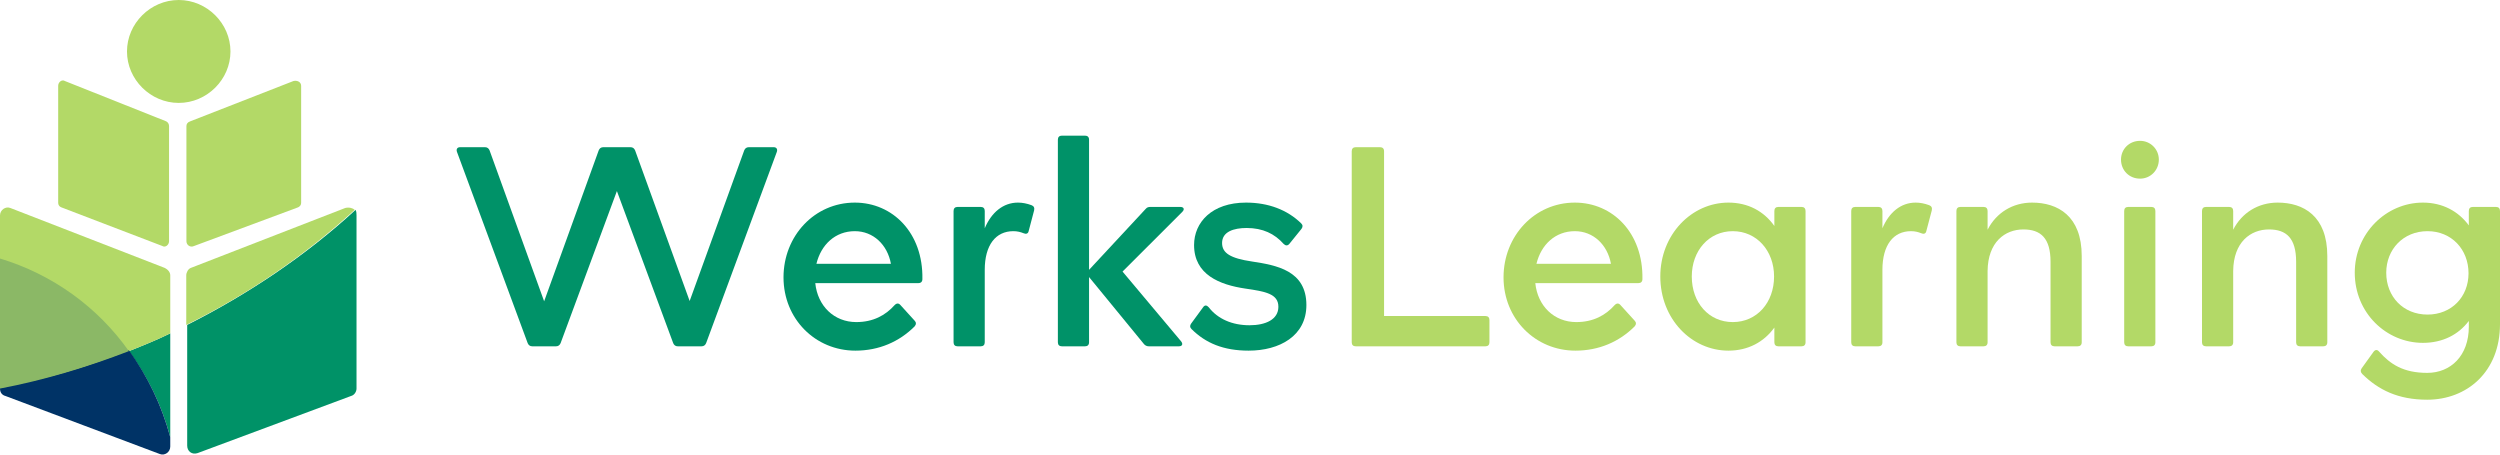
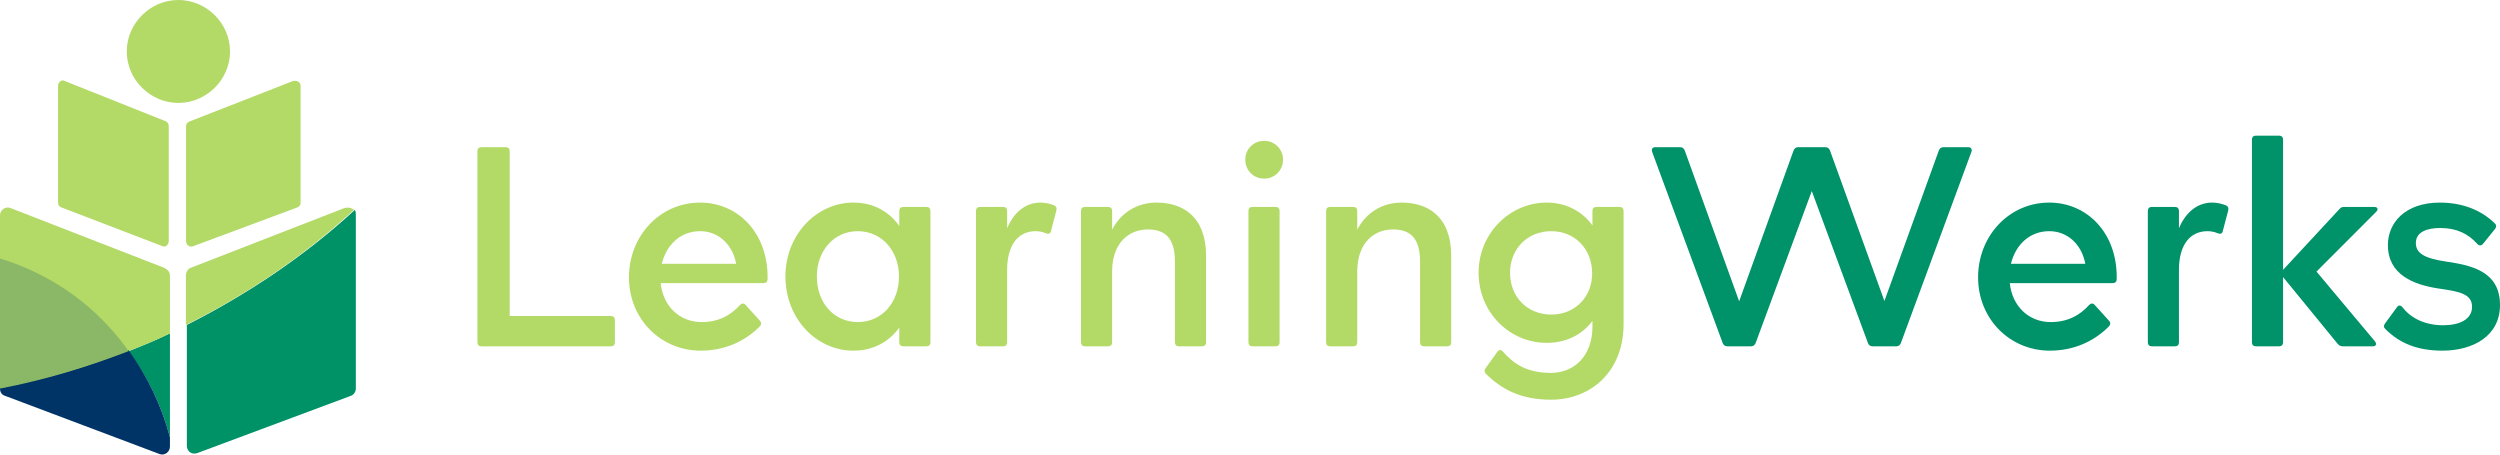
- <svg xmlns="http://www.w3.org/2000/svg" width="275" height="50" viewBox="0 0 275 50" fill="none">
-   <path d="M75.862 33.111L81.865 16.54C81.96 16.317 82.119 16.191 82.373 16.191H85.105C85.422 16.191 85.549 16.413 85.454 16.698L77.673 37.746C77.578 37.968 77.419 38.095 77.165 38.095H74.56C74.306 38.095 74.147 37.968 74.052 37.746L67.859 21.016L61.666 37.746C61.57 37.968 61.411 38.095 61.157 38.095H58.553C58.299 38.095 58.14 37.968 58.045 37.746L50.263 16.698C50.168 16.413 50.295 16.191 50.613 16.191H53.344C53.598 16.191 53.757 16.317 53.852 16.54L59.855 33.143L65.858 16.54C65.953 16.317 66.112 16.191 66.366 16.191H69.352C69.606 16.191 69.764 16.317 69.86 16.54L75.862 33.111Z" fill="#009268" />
-   <path d="M94.031 22.286C98.192 22.286 101.558 25.619 101.463 30.698C101.463 30.984 101.304 31.143 101.018 31.143H89.68C89.934 33.651 91.744 35.429 94.19 35.429C96.032 35.429 97.398 34.698 98.414 33.556C98.636 33.333 98.859 33.333 99.049 33.556L100.606 35.27C100.796 35.46 100.796 35.682 100.606 35.905C98.922 37.587 96.699 38.571 94.095 38.571C89.68 38.571 86.186 35.079 86.186 30.508C86.186 25.968 89.585 22.286 94.031 22.286ZM94.031 25.429C91.871 25.429 90.315 26.921 89.807 29.016H98.001C97.62 26.921 96.064 25.429 94.031 25.429Z" fill="#009268" />
-   <path d="M111.975 22.286C112.451 22.286 112.959 22.381 113.468 22.571C113.722 22.667 113.817 22.857 113.753 23.143L113.15 25.429C113.086 25.714 112.864 25.778 112.578 25.651C112.261 25.524 111.911 25.429 111.467 25.429C109.529 25.429 108.322 26.952 108.322 29.683V37.651C108.322 37.937 108.164 38.095 107.878 38.095H105.337C105.051 38.095 104.892 37.937 104.892 37.651V23.206C104.892 22.921 105.051 22.762 105.337 22.762H107.878C108.164 22.762 108.322 22.921 108.322 23.206V25.111C109.053 23.365 110.355 22.286 111.975 22.286Z" fill="#009268" />
-   <path d="M126.021 22.984C126.18 22.794 126.339 22.762 126.561 22.762H129.833C130.214 22.762 130.341 23.016 130.055 23.302L123.48 29.873L129.928 37.556C130.15 37.841 130.055 38.095 129.674 38.095H126.371C126.148 38.095 125.958 38 125.831 37.841L119.796 30.476V37.651C119.796 37.937 119.637 38.095 119.352 38.095H116.811C116.525 38.095 116.366 37.937 116.366 37.651V15.365C116.366 15.079 116.525 14.921 116.811 14.921H119.352C119.637 14.921 119.796 15.079 119.796 15.365V29.683L126.021 22.984Z" fill="#009268" />
-   <path d="M137.351 38.571C134.588 38.571 132.619 37.746 131.062 36.191C130.872 36 130.872 35.809 131.03 35.587L132.333 33.809C132.523 33.524 132.746 33.556 132.968 33.809C133.952 35.079 135.54 35.778 137.446 35.778C139.225 35.778 140.622 35.143 140.622 33.746C140.622 32.318 139.193 32.063 137.001 31.746C134.175 31.333 131.348 30.222 131.348 26.952C131.348 24.476 133.285 22.286 137.065 22.286C139.511 22.286 141.607 23.079 143.131 24.571C143.322 24.762 143.322 24.952 143.163 25.175L141.829 26.825C141.639 27.048 141.416 27.048 141.194 26.825C140.209 25.714 138.907 25.079 137.129 25.079C135.699 25.079 134.429 25.492 134.429 26.73C134.429 27.841 135.35 28.413 137.7 28.762C140.4 29.175 143.703 29.746 143.703 33.556C143.703 36.952 140.749 38.571 137.351 38.571Z" fill="#009268" />
-   <path d="M151.802 16.191C152.088 16.191 152.247 16.349 152.247 16.635V34.762H163.395C163.681 34.762 163.839 34.921 163.839 35.206V37.651C163.839 37.937 163.681 38.095 163.395 38.095H149.134C148.848 38.095 148.69 37.937 148.69 37.651V16.635C148.69 16.349 148.848 16.191 149.134 16.191H151.802Z" fill="#B3D967" />
-   <path d="M173.234 22.286C177.395 22.286 180.761 25.619 180.666 30.698C180.666 30.984 180.507 31.143 180.222 31.143H168.883C169.137 33.651 170.947 35.429 173.393 35.429C175.235 35.429 176.601 34.698 177.617 33.556C177.839 33.333 178.062 33.333 178.252 33.556L179.809 35.27C179.999 35.46 179.999 35.682 179.809 35.905C178.125 37.587 175.902 38.571 173.298 38.571C168.883 38.571 165.389 35.079 165.389 30.508C165.389 25.968 168.788 22.286 173.234 22.286ZM173.234 25.429C171.074 25.429 169.518 26.921 169.01 29.016H177.204C176.823 26.921 175.267 25.429 173.234 25.429Z" fill="#B3D967" />
-   <path d="M195.18 24.857V23.206C195.18 22.921 195.339 22.762 195.624 22.762H198.165C198.451 22.762 198.61 22.921 198.61 23.206V37.651C198.61 37.937 198.451 38.095 198.165 38.095H195.624C195.339 38.095 195.18 37.937 195.18 37.651V36.032C194.036 37.619 192.29 38.571 190.13 38.571C186.064 38.571 182.634 35.079 182.634 30.413C182.634 25.809 186.064 22.286 190.13 22.286C192.29 22.286 194.036 23.238 195.18 24.857ZM190.606 35.429C193.242 35.429 195.148 33.302 195.148 30.413C195.148 27.587 193.242 25.429 190.606 25.429C187.97 25.429 186.096 27.587 186.096 30.413C186.096 33.302 187.97 35.429 190.606 35.429Z" fill="#B3D967" />
-   <path d="M210.718 22.286C211.195 22.286 211.703 22.381 212.211 22.571C212.465 22.667 212.56 22.857 212.497 23.143L211.893 25.429C211.83 25.714 211.607 25.778 211.322 25.651C211.004 25.524 210.655 25.429 210.21 25.429C208.273 25.429 207.066 26.952 207.066 29.683V37.651C207.066 37.937 206.907 38.095 206.621 38.095H204.08C203.794 38.095 203.636 37.937 203.636 37.651V23.206C203.636 22.921 203.794 22.762 204.08 22.762H206.621C206.907 22.762 207.066 22.921 207.066 23.206V25.111C207.796 23.365 209.098 22.286 210.718 22.286Z" fill="#B3D967" />
-   <path d="M223.526 22.286C226.353 22.286 228.989 23.746 228.989 28.159V37.651C228.989 37.937 228.83 38.095 228.544 38.095H226.003C225.717 38.095 225.559 37.937 225.559 37.651V28.794C225.559 26.191 224.479 25.238 222.573 25.238C220.54 25.238 218.667 26.635 218.635 29.809V37.651C218.635 37.937 218.476 38.095 218.19 38.095H215.649C215.363 38.095 215.205 37.937 215.205 37.651V23.206C215.205 22.921 215.363 22.762 215.649 22.762H218.19C218.476 22.762 218.635 22.921 218.635 23.206V25.27C219.588 23.397 221.398 22.286 223.526 22.286Z" fill="#B3D967" />
-   <path d="M235.408 19.651C234.201 19.651 233.311 18.73 233.311 17.556C233.311 16.413 234.201 15.492 235.408 15.492C236.551 15.492 237.472 16.413 237.472 17.556C237.472 18.73 236.551 19.651 235.408 19.651ZM237.091 37.651C237.091 37.937 236.932 38.095 236.646 38.095H234.105C233.82 38.095 233.661 37.937 233.661 37.651V23.206C233.661 22.921 233.82 22.762 234.105 22.762H236.646C236.932 22.762 237.091 22.921 237.091 23.206V37.651Z" fill="#B3D967" />
-   <path d="M250.541 22.286C253.368 22.286 256.004 23.746 256.004 28.159V37.651C256.004 37.937 255.845 38.095 255.559 38.095H253.018C252.733 38.095 252.574 37.937 252.574 37.651V28.794C252.574 26.191 251.494 25.238 249.588 25.238C247.556 25.238 245.682 26.635 245.65 29.809V37.651C245.65 37.937 245.491 38.095 245.205 38.095H242.664C242.379 38.095 242.22 37.937 242.22 37.651V23.206C242.22 22.921 242.379 22.762 242.664 22.762H245.205C245.491 22.762 245.65 22.921 245.65 23.206V25.27C246.603 23.397 248.413 22.286 250.541 22.286Z" fill="#B3D967" />
-   <path d="M271.57 24.794V23.206C271.57 22.921 271.729 22.762 272.014 22.762H274.555C274.841 22.762 275 22.921 275 23.206V35.651C275 40.921 271.348 43.968 266.996 43.968C263.789 43.968 261.629 42.889 259.85 41.143C259.66 40.952 259.628 40.73 259.787 40.508L261.089 38.698C261.279 38.444 261.502 38.444 261.692 38.667C262.931 40.063 264.36 41.016 266.996 41.016C269.569 41.016 271.57 39.143 271.57 35.937V35.302C270.426 36.825 268.68 37.714 266.52 37.714C262.486 37.714 259.024 34.413 259.024 30C259.024 25.651 262.486 22.286 266.52 22.286C268.68 22.286 270.426 23.238 271.57 24.794ZM267.028 34.603C269.664 34.603 271.538 32.667 271.538 30.064C271.538 27.429 269.664 25.429 267.028 25.429C264.36 25.429 262.486 27.429 262.486 30C262.486 32.635 264.36 34.603 267.028 34.603Z" fill="#B3D967" />
-   <path d="M18.729 36.669V48.094C17.797 44.594 16.245 41.404 14.176 38.625C15.728 38.008 17.28 37.39 18.729 36.669Z" fill="#009267" />
-   <path d="M39.217 23.701V42.742C39.217 43.051 39.01 43.462 38.596 43.565L21.73 49.843C21.109 50.049 20.591 49.638 20.591 49.02V35.743C27.317 32.347 33.629 28.127 39.113 23.084C39.217 23.29 39.217 23.496 39.217 23.701Z" fill="#009267" />
-   <path d="M18.729 30.288L18.729 36.669C17.28 37.39 15.728 38.008 14.176 38.625C9.623 40.375 4.863 41.816 0 42.742V23.701C0 23.084 0.621 22.672 1.138 22.878L18.108 29.465C18.522 29.671 18.729 29.98 18.729 30.288Z" fill="#B3D967" />
-   <path d="M19.66 11.321C16.556 11.321 13.969 8.748 13.969 5.661C13.969 2.573 16.556 0 19.66 0C22.764 0 25.351 2.573 25.351 5.661C25.351 8.748 22.764 11.321 19.66 11.321Z" fill="#B3D967" />
-   <path d="M6.4 22.311V9.441C6.4 9.02 6.825 8.703 7.143 8.914L18.278 13.345C18.49 13.45 18.596 13.661 18.596 13.872V26.53C18.596 26.952 18.172 27.269 17.854 27.058L6.825 22.838C6.506 22.733 6.4 22.522 6.4 22.311Z" fill="#B3D967" />
-   <path d="M20.506 26.531V13.872C20.506 13.661 20.612 13.45 20.93 13.345L32.277 8.914C32.702 8.809 33.126 9.02 33.126 9.442V22.311C33.126 22.522 33.02 22.733 32.702 22.839L21.354 27.058C20.93 27.269 20.506 26.953 20.506 26.531Z" fill="#B3D967" />
-   <path d="M39.01 23.084C33.526 28.127 27.317 32.347 20.488 35.743V30.288C20.488 29.98 20.695 29.568 21.005 29.465L37.975 22.878C38.389 22.775 38.803 22.878 39.01 23.084Z" fill="#B3D967" />
-   <path d="M18.729 48.094L18.729 49.123C18.729 49.741 18.108 50.152 17.59 49.946L0.621 43.565C0.207 43.462 0 43.154 0 42.742V42.639C4.967 41.713 9.623 40.375 14.176 38.522C16.245 41.404 17.797 44.594 18.729 48.094Z" fill="#003366" />
-   <path d="M14.176 38.625C9.623 40.375 4.863 41.816 0 42.742L1.17119e-05 28.436C5.795 30.186 10.761 33.788 14.176 38.625Z" fill="#8BB866" />
+ <svg xmlns="http://www.w3.org/2000/svg" width="165" height="30" viewBox="0 0 165 30" fill="none">
+   <path d="M33.374 9.714C33.545 9.714 33.64 9.81 33.64 9.981V20.857H40.317C40.488 20.857 40.583 20.952 40.583 21.124V22.59C40.583 22.762 40.488 22.857 40.317 22.857H31.776C31.605 22.857 31.51 22.762 31.51 22.59V9.981C31.51 9.81 31.605 9.714 31.776 9.714H33.374Z" fill="#B3D967" />
+   <path d="M46.209 13.371C48.701 13.371 50.717 15.371 50.66 18.419C50.66 18.59 50.565 18.686 50.394 18.686H43.603C43.756 20.191 44.84 21.257 46.304 21.257C47.408 21.257 48.225 20.819 48.834 20.133C48.967 20 49.1 20 49.215 20.133L50.147 21.162C50.261 21.276 50.261 21.41 50.147 21.543C49.139 22.552 47.807 23.143 46.247 23.143C43.603 23.143 41.511 21.048 41.511 18.305C41.511 15.581 43.546 13.371 46.209 13.371ZM46.209 15.257C44.916 15.257 43.984 16.152 43.679 17.41H48.587C48.359 16.152 47.427 15.257 46.209 15.257Z" fill="#B3D967" />
+   <path d="M59.352 14.914V13.924C59.352 13.752 59.447 13.657 59.619 13.657H61.14C61.312 13.657 61.407 13.752 61.407 13.924V22.59C61.407 22.762 61.312 22.857 61.14 22.857H59.619C59.447 22.857 59.352 22.762 59.352 22.59V21.619C58.667 22.571 57.621 23.143 56.328 23.143C53.893 23.143 51.839 21.048 51.839 18.248C51.839 15.486 53.893 13.371 56.328 13.371C57.621 13.371 58.667 13.943 59.352 14.914ZM56.613 21.257C58.192 21.257 59.333 19.981 59.333 18.248C59.333 16.552 58.192 15.257 56.613 15.257C55.035 15.257 53.912 16.552 53.912 18.248C53.912 19.981 55.035 21.257 56.613 21.257Z" fill="#B3D967" />
+   <path d="M68.658 13.371C68.943 13.371 69.248 13.429 69.552 13.543C69.704 13.6 69.761 13.714 69.723 13.886L69.362 15.257C69.324 15.429 69.191 15.467 69.019 15.39C68.829 15.314 68.62 15.257 68.354 15.257C67.194 15.257 66.471 16.171 66.471 17.809V22.59C66.471 22.762 66.376 22.857 66.204 22.857H64.683C64.511 22.857 64.416 22.762 64.416 22.59V13.924C64.416 13.752 64.511 13.657 64.683 13.657H66.204C66.376 13.657 66.471 13.752 66.471 13.924V15.067C66.908 14.019 67.688 13.371 68.658 13.371Z" fill="#B3D967" />
+   <path d="M76.329 13.371C78.021 13.371 79.6 14.248 79.6 16.895V22.59C79.6 22.762 79.505 22.857 79.334 22.857H77.812C77.641 22.857 77.546 22.762 77.546 22.59V17.276C77.546 15.714 76.899 15.143 75.758 15.143C74.54 15.143 73.418 15.981 73.399 17.886V22.59C73.399 22.762 73.304 22.857 73.133 22.857H71.611C71.44 22.857 71.345 22.762 71.345 22.59V13.924C71.345 13.752 71.44 13.657 71.611 13.657H73.133C73.304 13.657 73.399 13.752 73.399 13.924V15.162C73.97 14.038 75.054 13.371 76.329 13.371Z" fill="#B3D967" />
+   <path d="M83.444 11.79C82.722 11.79 82.189 11.238 82.189 10.533C82.189 9.848 82.722 9.295 83.444 9.295C84.129 9.295 84.681 9.848 84.681 10.533C84.681 11.238 84.129 11.79 83.444 11.79ZM84.453 22.59C84.453 22.762 84.357 22.857 84.186 22.857H82.665C82.493 22.857 82.398 22.762 82.398 22.59V13.924C82.398 13.752 82.493 13.657 82.665 13.657H84.186C84.357 13.657 84.453 13.752 84.453 13.924V22.59Z" fill="#B3D967" />
+   <path d="M92.508 13.371C94.201 13.371 95.779 14.248 95.779 16.895V22.59C95.779 22.762 95.684 22.857 95.513 22.857H93.991C93.82 22.857 93.725 22.762 93.725 22.59V17.276C93.725 15.714 93.078 15.143 91.937 15.143C90.72 15.143 89.597 15.981 89.578 17.886V22.59C89.578 22.762 89.483 22.857 89.312 22.857H87.79C87.619 22.857 87.524 22.762 87.524 22.59V13.924C87.524 13.752 87.619 13.657 87.79 13.657H89.312C89.483 13.657 89.578 13.752 89.578 13.924V15.162C90.149 14.038 91.233 13.371 92.508 13.371Z" fill="#B3D967" />
+   <path d="M105.102 14.876V13.924C105.102 13.752 105.197 13.657 105.368 13.657H106.89C107.061 13.657 107.156 13.752 107.156 13.924V21.39C107.156 24.552 104.968 26.381 102.363 26.381C100.441 26.381 99.148 25.733 98.083 24.686C97.969 24.571 97.95 24.438 98.045 24.305L98.825 23.219C98.939 23.067 99.072 23.067 99.186 23.2C99.928 24.038 100.784 24.61 102.363 24.61C103.903 24.61 105.102 23.486 105.102 21.562V21.181C104.417 22.095 103.371 22.629 102.077 22.629C99.662 22.629 97.588 20.648 97.588 18C97.588 15.39 99.662 13.371 102.077 13.371C103.371 13.371 104.417 13.943 105.102 14.876ZM102.382 20.762C103.96 20.762 105.083 19.6 105.083 18.038C105.083 16.457 103.96 15.257 102.382 15.257C100.784 15.257 99.662 16.457 99.662 18C99.662 19.581 100.784 20.762 102.382 20.762Z" fill="#B3D967" />
+   <path d="M124.371 19.867L127.966 9.924C128.023 9.79 128.118 9.714 128.27 9.714H129.906C130.096 9.714 130.172 9.848 130.115 10.019L125.455 22.648C125.398 22.781 125.303 22.857 125.151 22.857H123.591C123.439 22.857 123.344 22.781 123.287 22.648L119.578 12.61L115.869 22.648C115.811 22.781 115.716 22.857 115.564 22.857H114.004C113.852 22.857 113.757 22.781 113.7 22.648L109.04 10.019C108.983 9.848 109.059 9.714 109.249 9.714H110.885C111.037 9.714 111.132 9.79 111.189 9.924L114.784 19.886L118.379 9.924C118.436 9.79 118.532 9.714 118.684 9.714H120.472C120.624 9.714 120.719 9.79 120.776 9.924L124.371 19.867Z" fill="#009268" />
+   <path d="M135.252 13.371C137.744 13.371 139.76 15.371 139.703 18.419C139.703 18.59 139.608 18.686 139.437 18.686H132.646C132.798 20.191 133.882 21.257 135.347 21.257C136.45 21.257 137.268 20.819 137.877 20.133C138.01 20 138.143 20 138.257 20.133L139.189 21.162C139.303 21.276 139.303 21.41 139.189 21.543C138.181 22.552 136.85 23.143 135.29 23.143C132.646 23.143 130.554 21.048 130.554 18.305C130.554 15.581 132.589 13.371 135.252 13.371ZM135.252 15.257C133.959 15.257 133.027 16.152 132.722 17.41H137.63C137.401 16.152 136.469 15.257 135.252 15.257Z" fill="#009268" />
+   <path d="M145.998 13.371C146.284 13.371 146.588 13.429 146.892 13.543C147.044 13.6 147.102 13.714 147.064 13.886L146.702 15.257C146.664 15.429 146.531 15.467 146.36 15.39C146.17 15.314 145.96 15.257 145.694 15.257C144.534 15.257 143.811 16.171 143.811 17.809V22.59C143.811 22.762 143.716 22.857 143.545 22.857H142.023C141.852 22.857 141.757 22.762 141.757 22.59V13.924C141.757 13.752 141.852 13.657 142.023 13.657H143.545C143.716 13.657 143.811 13.752 143.811 13.924V15.067C144.248 14.019 145.028 13.371 145.998 13.371Z" fill="#009268" />
+   <path d="M154.411 13.79C154.506 13.676 154.601 13.657 154.734 13.657H156.693C156.921 13.657 156.997 13.809 156.826 13.981L152.889 17.924L156.75 22.533C156.883 22.705 156.826 22.857 156.598 22.857H154.62C154.487 22.857 154.373 22.8 154.296 22.705L150.682 18.286V22.59C150.682 22.762 150.587 22.857 150.416 22.857H148.894C148.723 22.857 148.628 22.762 148.628 22.59V9.219C148.628 9.048 148.723 8.952 148.894 8.952H150.416C150.587 8.952 150.682 9.048 150.682 9.219V17.809L154.411 13.79Z" fill="#009268" />
+   <path d="M161.196 23.143C159.541 23.143 158.362 22.648 157.43 21.714C157.315 21.6 157.315 21.486 157.411 21.352L158.19 20.286C158.305 20.114 158.438 20.133 158.571 20.286C159.161 21.048 160.112 21.467 161.253 21.467C162.318 21.467 163.155 21.086 163.155 20.248C163.155 19.39 162.299 19.238 160.987 19.048C159.294 18.8 157.601 18.133 157.601 16.171C157.601 14.686 158.761 13.371 161.025 13.371C162.489 13.371 163.745 13.848 164.658 14.743C164.772 14.857 164.772 14.971 164.677 15.105L163.878 16.095C163.764 16.229 163.63 16.229 163.497 16.095C162.908 15.429 162.128 15.048 161.063 15.048C160.207 15.048 159.446 15.295 159.446 16.038C159.446 16.705 159.997 17.048 161.405 17.257C163.022 17.505 165 17.848 165 20.133C165 22.171 163.231 23.143 161.196 23.143Z" fill="#009268" />
+   <path d="M11.216 22.002V28.856C10.659 26.757 9.729 24.842 8.49 23.175C9.419 22.805 10.349 22.434 11.216 22.002Z" fill="#009267" />
+   <path d="M23.486 14.221V25.645C23.486 25.83 23.363 26.077 23.115 26.139L13.014 29.906C12.642 30.03 12.332 29.783 12.332 29.412V21.446C16.36 19.408 20.14 16.876 23.424 13.85C23.486 13.974 23.486 14.097 23.486 14.221Z" fill="#009267" />
+   <path d="M11.216 18.173L11.216 22.002C10.349 22.434 9.419 22.805 8.49 23.175C5.763 24.225 2.913 25.089 0 25.645V14.221C0 13.85 0.372 13.603 0.682 13.727L10.845 17.679C11.092 17.802 11.216 17.988 11.216 18.173Z" fill="#B3D967" />
+   <path d="M11.774 6.793C9.915 6.793 8.366 5.249 8.366 3.396C8.366 1.544 9.915 0 11.774 0C13.633 0 15.182 1.544 15.182 3.396C15.182 5.249 13.633 6.793 11.774 6.793Z" fill="#B3D967" />
+   <path d="M3.833 13.386V5.665C3.833 5.412 4.087 5.222 4.278 5.348L10.947 8.007C11.074 8.07 11.137 8.197 11.137 8.323V15.918C11.137 16.171 10.883 16.361 10.693 16.235L4.087 13.703C3.897 13.64 3.833 13.513 3.833 13.386Z" fill="#B3D967" />
+   <path d="M12.281 15.918V8.323C12.281 8.197 12.344 8.07 12.535 8.007L19.331 5.349C19.585 5.285 19.839 5.412 19.839 5.665V13.387C19.839 13.513 19.775 13.64 19.585 13.703L12.789 16.235C12.535 16.361 12.281 16.172 12.281 15.918Z" fill="#B3D967" />
+   <path d="M23.362 13.85C20.078 16.876 16.36 19.408 12.27 21.446V18.173C12.27 17.988 12.394 17.741 12.58 17.679L22.743 13.727C22.991 13.665 23.238 13.727 23.362 13.85Z" fill="#B3D967" />
+   <path d="M11.216 28.856L11.216 29.474C11.216 29.844 10.845 30.091 10.535 29.968L0.372 26.139C0.124 26.077 0 25.892 0 25.645V25.583C2.975 25.028 5.763 24.225 8.49 23.113C9.729 24.842 10.659 26.757 11.216 28.856Z" fill="#003366" />
+   <path d="M8.49 23.175C5.763 24.225 2.913 25.089 0 25.645L7.01411e-06 17.061C3.47 18.111 6.445 20.273 8.49 23.175Z" fill="#8BB866" />
</svg>
